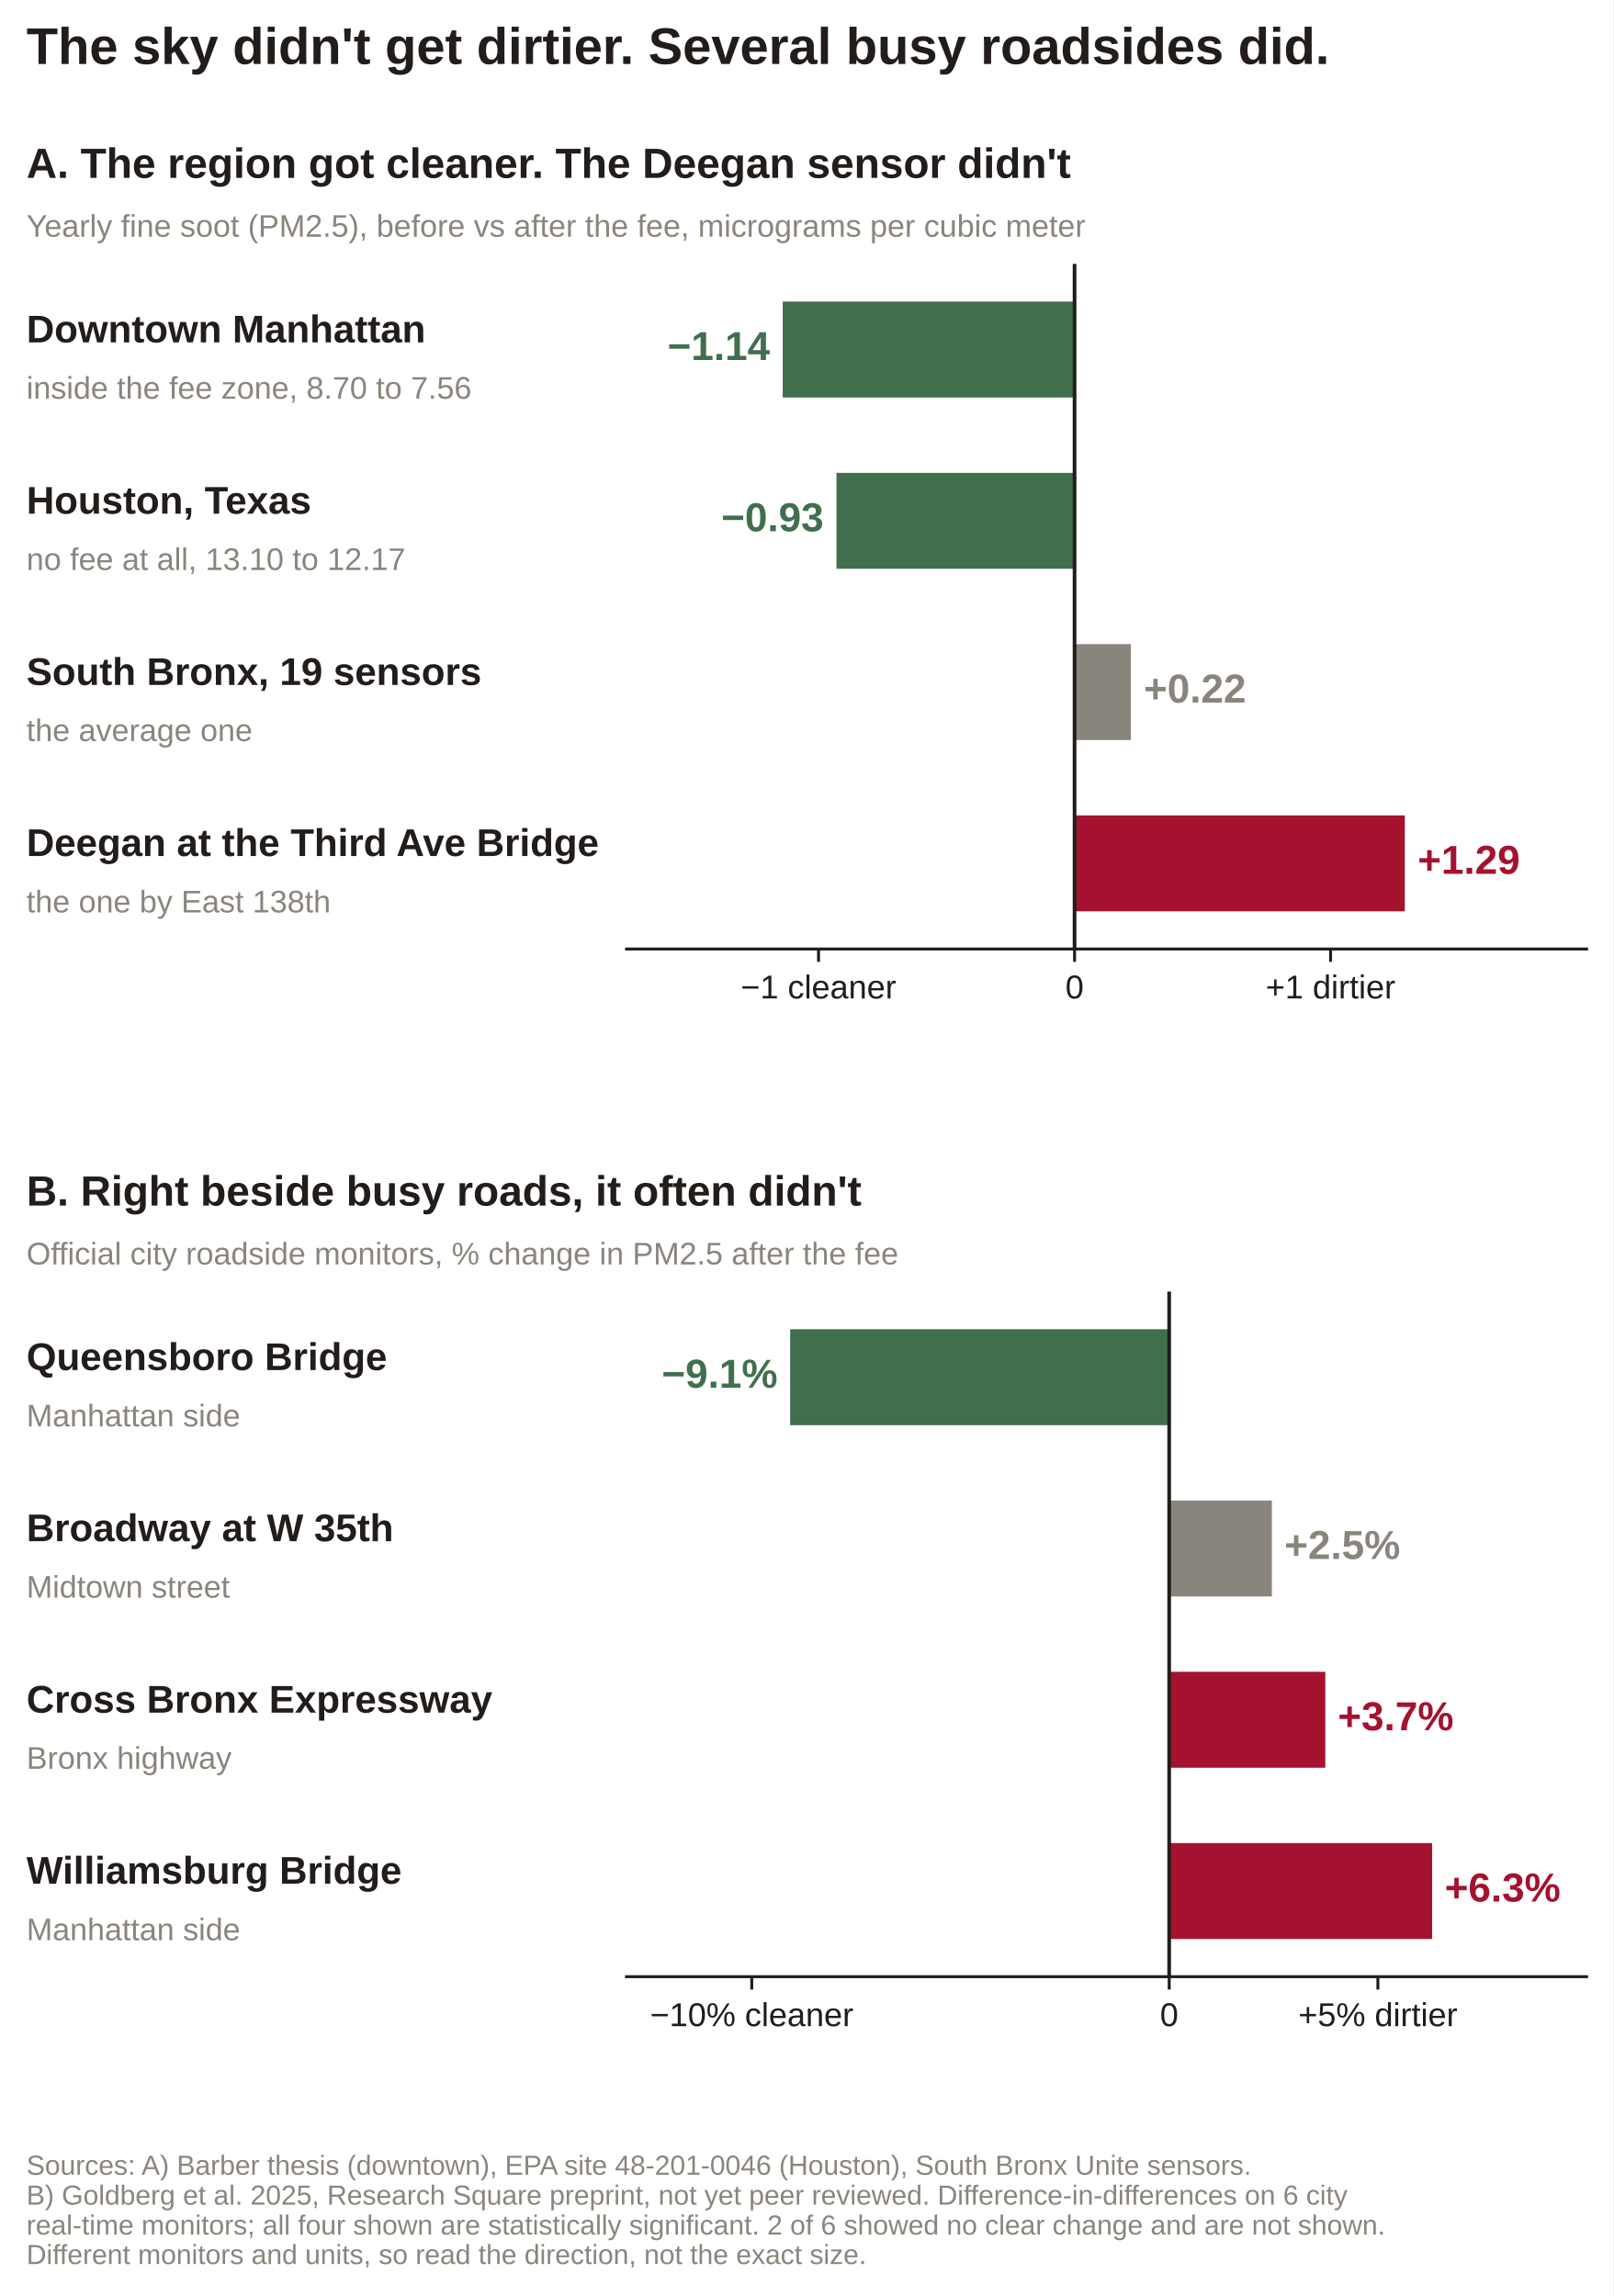
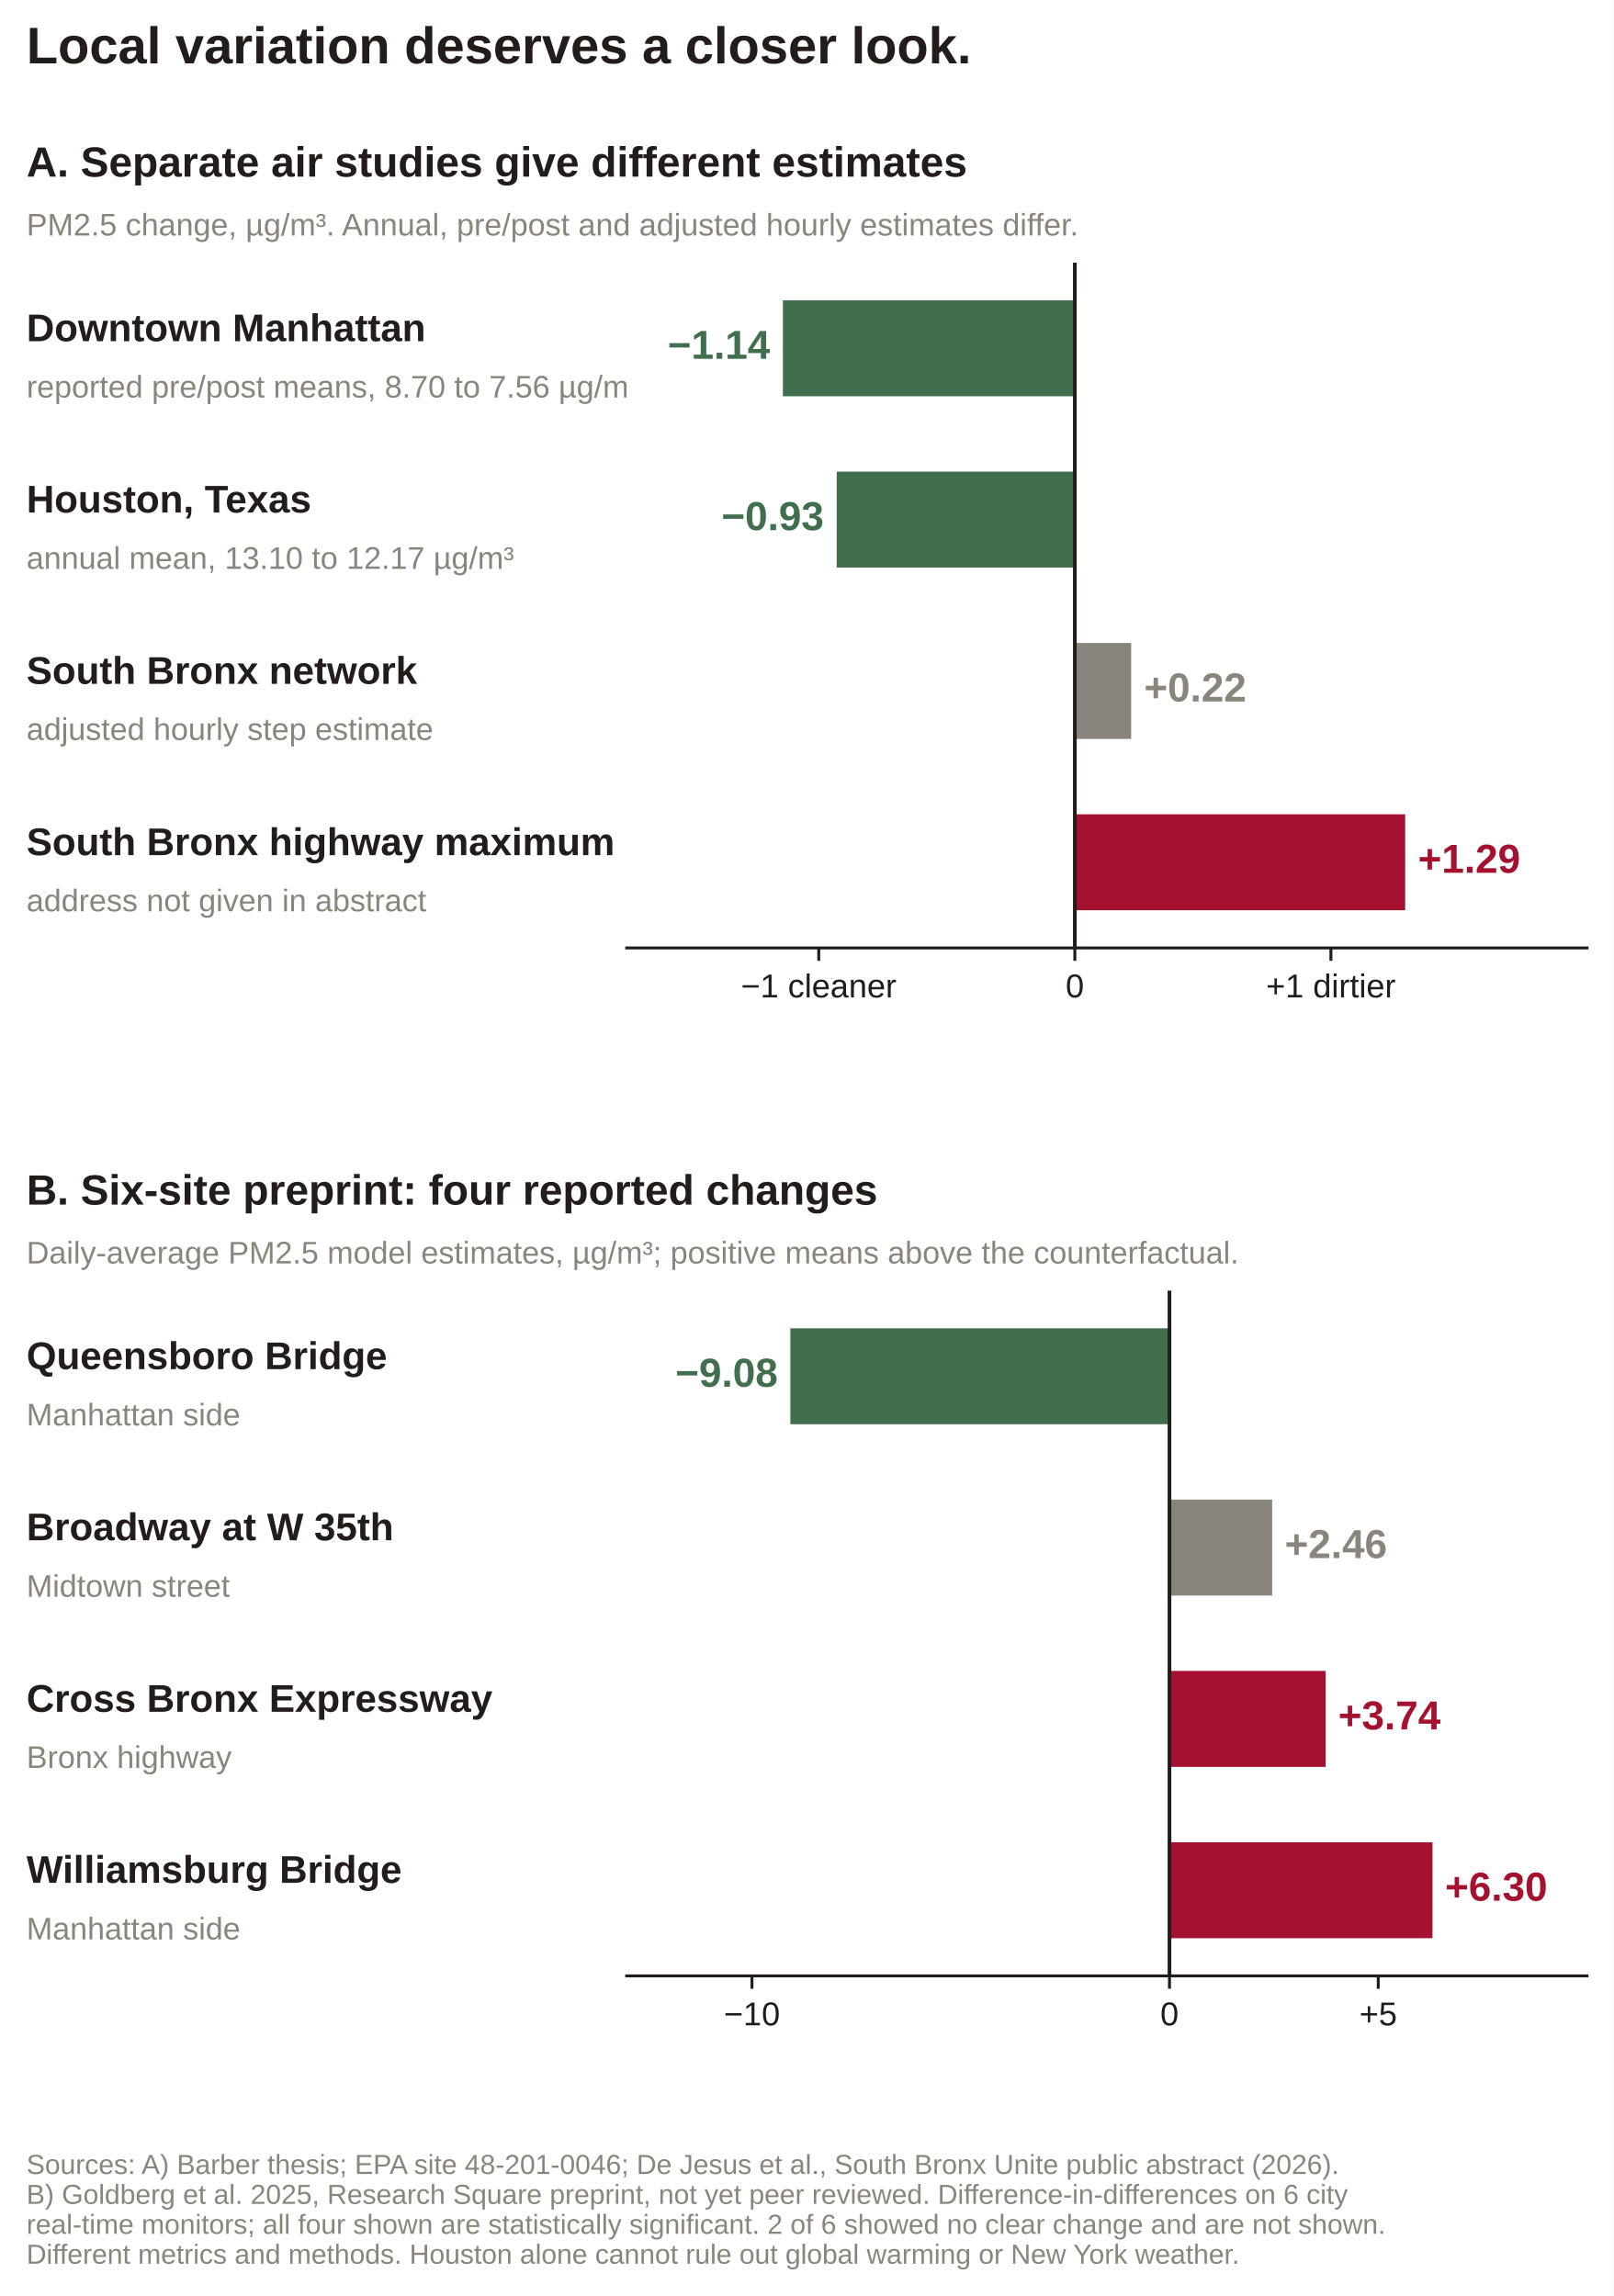
- <svg xmlns="http://www.w3.org/2000/svg" xmlns:xlink="http://www.w3.org/1999/xlink" width="438.48pt" height="624.258pt" viewBox="0 0 438.48 624.258" version="1.1">
+ <svg xmlns="http://www.w3.org/2000/svg" xmlns:xlink="http://www.w3.org/1999/xlink" width="438.48pt" height="624.101pt" viewBox="0 0 438.48 624.101" version="1.1">
  <defs>
    <style type="text/css">*{stroke-linejoin: round; stroke-linecap: butt}</style>
  </defs>
  <g id="figure_1">
    <g id="patch_1">
-       <path d="M 0 624.258  L 438.48 624.258  L 438.48 0  L 0 0  z " style="fill: #ffffff" />
+       <path d="M 0 624.101 L 438.48 624.101 L 438.48 0 L 0 0 z " style="fill: #ffffff" />
    </g>
    <g id="axes_1">
      <g id="text_1">
-         <text style="font-weight: 700; font-size: 10.5px; font-family: 'Arial', 'DejaVu Sans', sans-serif; text-anchor: start; fill: #221d1a" x="7.2" y="93.096" transform="rotate(-0 7.2 93.09576)">Downtown Manhattan</text>
+         <text style="font-weight: 700; font-size: 10.5px; font-family: 'Arial', 'DejaVu Sans', sans-serif; text-anchor: start; fill: #221d1a" x="7.2" y="92.741" transform="rotate(-0 7.2 92.74139)">Downtown Manhattan</text>
      </g>
      <g id="text_2">
-         <text style="font-size: 8.5px; font-family: 'Arial', 'DejaVu Sans', sans-serif; text-anchor: start; fill: #8a857c" x="7.2" y="108.405" transform="rotate(-0 7.2 108.405)">inside the fee zone, 8.70 to 7.56</text>
+         <text style="font-size: 8.5px; font-family: 'Arial', 'DejaVu Sans', sans-serif; text-anchor: start; fill: #8a857c" x="7.2" y="108.053" transform="rotate(-0 7.2 108.0526)">reported pre/post means, 8.70 to 7.56 µg/m³</text>
      </g>
      <g id="text_3">
-         <text style="font-weight: 700; font-size: 10.5px; font-family: 'Arial', 'DejaVu Sans', sans-serif; text-anchor: start; fill: #221d1a" x="7.2" y="139.665" transform="rotate(-0 7.2 139.6654)">Houston, Texas</text>
+         <text style="font-weight: 700; font-size: 10.5px; font-family: 'Arial', 'DejaVu Sans', sans-serif; text-anchor: start; fill: #221d1a" x="7.2" y="139.311" transform="rotate(-0 7.2 139.311)">Houston, Texas</text>
      </g>
      <g id="text_4">
-         <text style="font-size: 8.5px; font-family: 'Arial', 'DejaVu Sans', sans-serif; text-anchor: start; fill: #8a857c" x="7.2" y="154.975" transform="rotate(-0 7.2 154.9746)">no fee at all, 13.10 to 12.17</text>
+         <text style="font-size: 8.5px; font-family: 'Arial', 'DejaVu Sans', sans-serif; text-anchor: start; fill: #8a857c" x="7.2" y="154.622" transform="rotate(-0 7.2 154.6222)">annual mean, 13.10 to 12.17 µg/m³</text>
      </g>
      <g id="text_5">
-         <text style="font-weight: 700; font-size: 10.5px; font-family: 'Arial', 'DejaVu Sans', sans-serif; text-anchor: start; fill: #221d1a" x="7.2" y="186.235" transform="rotate(-0 7.2 186.235)">South Bronx, 19 sensors</text>
+         <text style="font-weight: 700; font-size: 10.5px; font-family: 'Arial', 'DejaVu Sans', sans-serif; text-anchor: start; fill: #221d1a" x="7.2" y="185.881" transform="rotate(-0 7.2 185.8806)">South Bronx network</text>
      </g>
      <g id="text_6">
-         <text style="font-size: 8.5px; font-family: 'Arial', 'DejaVu Sans', sans-serif; text-anchor: start; fill: #8a857c" x="7.2" y="201.494" transform="rotate(-0 7.2 201.4944)">the average one</text>
+         <text style="font-size: 8.5px; font-family: 'Arial', 'DejaVu Sans', sans-serif; text-anchor: start; fill: #8a857c" x="7.2" y="201.14" transform="rotate(-0 7.2 201.14)">adjusted hourly step estimate</text>
      </g>
      <g id="text_7">
-         <text style="font-weight: 700; font-size: 10.5px; font-family: 'Arial', 'DejaVu Sans', sans-serif; text-anchor: start; fill: #221d1a" x="7.2" y="232.736" transform="rotate(-0 7.2 232.7357)">Deegan at the Third Ave Bridge</text>
+         <text style="font-weight: 700; font-size: 10.5px; font-family: 'Arial', 'DejaVu Sans', sans-serif; text-anchor: start; fill: #221d1a" x="7.2" y="232.445" transform="rotate(-0 7.2 232.4453)">South Bronx highway maximum</text>
      </g>
      <g id="text_8">
-         <text style="font-size: 8.5px; font-family: 'Arial', 'DejaVu Sans', sans-serif; text-anchor: start; fill: #8a857c" x="7.2" y="248.077" transform="rotate(-0 7.2 248.0766)">the one by East 138th</text>
+         <text style="font-size: 8.5px; font-family: 'Arial', 'DejaVu Sans', sans-serif; text-anchor: start; fill: #8a857c" x="7.2" y="247.71" transform="rotate(-0 7.2 247.7096)">address not given in abstract</text>
      </g>
      <g id="text_9">
-         <text style="font-weight: 700; font-size: 11.5px; font-family: 'Arial', 'DejaVu Sans', sans-serif; text-anchor: start; fill: #221d1a" x="7.2" y="48.369" transform="rotate(-0 7.2 48.36941)">A. The region got cleaner. The Deegan sensor didn't</text>
+         <text style="font-weight: 700; font-size: 11.5px; font-family: 'Arial', 'DejaVu Sans', sans-serif; text-anchor: start; fill: #221d1a" x="7.2" y="48.015" transform="rotate(-0 7.2 48.01504)">A. Separate air studies give different estimates</text>
      </g>
      <g id="text_10">
-         <text style="font-size: 8.5px; font-family: 'Arial', 'DejaVu Sans', sans-serif; text-anchor: start; fill: #8a857c" x="7.2" y="64.369" transform="rotate(-0 7.2 64.36879)">Yearly fine soot (PM2.5), before vs after the fee, micrograms per cubic meter</text>
+         <text style="font-size: 8.5px; font-family: 'Arial', 'DejaVu Sans', sans-serif; text-anchor: start; fill: #8a857c" x="7.2" y="64.014" transform="rotate(-0 7.2 64.01441)">PM2.5 change, µg/m³. Annual, pre/post and adjusted hourly estimates differ.</text>
      </g>
    </g>
    <g id="axes_2">
      <g id="patch_2">
-         <path d="M 170.308 258.025  L 431.28 258.025  L 431.28 71.746  L 170.308 71.746  z " style="fill: #ffffff" />
+         <path d="M 170.308 257.67 L 431.28 257.67 L 431.28 71.392 L 170.308 71.392 z " style="fill: #ffffff" />
      </g>
      <g id="patch_3">
-         <path d="M 292.095 81.991  L 212.759 81.991  L 212.759 108.07  L 292.095 108.07  z " clip-path="url(#pca0a748f3f)" style="fill: #416f4e" />
+         <path d="M 292.095 81.637 L 212.759 81.637 L 212.759 107.716 L 292.095 107.716 z " clip-path="url(#p5296fd2ce3)" style="fill: #416f4e" />
      </g>
      <g id="patch_4">
-         <path d="M 292.095 128.561  L 227.374 128.561  L 227.374 154.64  L 292.095 154.64  z " clip-path="url(#pca0a748f3f)" style="fill: #416f4e" />
+         <path d="M 292.095 128.207 L 227.374 128.207 L 227.374 154.286 L 292.095 154.286 z " clip-path="url(#p5296fd2ce3)" style="fill: #416f4e" />
      </g>
      <g id="patch_5">
-         <path d="M 292.095 175.131  L 307.405 175.131  L 307.405 201.21  L 292.095 201.21  z " clip-path="url(#pca0a748f3f)" style="fill: #8a857c" />
+         <path d="M 292.095 174.776 L 307.405 174.776 L 307.405 200.855 L 292.095 200.855 z " clip-path="url(#p5296fd2ce3)" style="fill: #8a857c" />
      </g>
      <g id="patch_6">
-         <path d="M 292.095 221.7  L 381.869 221.7  L 381.869 247.779  L 292.095 247.779  z " clip-path="url(#pca0a748f3f)" style="fill: #a4122f" />
+         <path d="M 292.095 221.346 L 381.869 221.346 L 381.869 247.425 L 292.095 247.425 z " clip-path="url(#p5296fd2ce3)" style="fill: #a4122f" />
      </g>
      <g id="matplotlib.axis_1">
        <g id="xtick_1">
          <g id="line2d_1">
            <defs>
-               <path id="mcb8f98c89c" d="M 0 0  L 0 3.5  " style="stroke: #221d1a; stroke-width: 0.8" />
+               <path id="maca04f5b9d" d="M 0 0 L 0 3.5 " style="stroke: #221d1a; stroke-width: 0.8" />
            </defs>
            <g>
-               <use xlink:href="#mcb8f98c89c" x="222.502" y="258.025" style="fill: #221d1a; stroke: #221d1a; stroke-width: 0.8" />
+               <use xlink:href="#maca04f5b9d" x="222.502" y="257.67" style="fill: #221d1a; stroke: #221d1a; stroke-width: 0.8" />
            </g>
          </g>
          <g id="text_11">
-             <text style="font-size: 9px; font-family: 'Arial', 'DejaVu Sans', sans-serif; text-anchor: middle; fill: #221d1a" x="222.502" y="271.467" transform="rotate(-0 222.5022 271.4666)">−1 cleaner</text>
+             <text style="font-size: 9px; font-family: 'Arial', 'DejaVu Sans', sans-serif; text-anchor: middle; fill: #221d1a" x="222.502" y="271.112" transform="rotate(-0 222.5022 271.1122)">−1 cleaner</text>
          </g>
        </g>
        <g id="xtick_2">
          <g id="line2d_2">
            <g>
-               <use xlink:href="#mcb8f98c89c" x="292.095" y="258.025" style="fill: #221d1a; stroke: #221d1a; stroke-width: 0.8" />
+               <use xlink:href="#maca04f5b9d" x="292.095" y="257.67" style="fill: #221d1a; stroke: #221d1a; stroke-width: 0.8" />
            </g>
          </g>
          <g id="text_12">
-             <text style="font-size: 9px; font-family: 'Arial', 'DejaVu Sans', sans-serif; text-anchor: middle; fill: #221d1a" x="292.095" y="271.467" transform="rotate(-0 292.0948 271.4666)">0</text>
+             <text style="font-size: 9px; font-family: 'Arial', 'DejaVu Sans', sans-serif; text-anchor: middle; fill: #221d1a" x="292.095" y="271.112" transform="rotate(-0 292.0948 271.1122)">0</text>
          </g>
        </g>
        <g id="xtick_3">
          <g id="line2d_3">
            <g>
-               <use xlink:href="#mcb8f98c89c" x="361.687" y="258.025" style="fill: #221d1a; stroke: #221d1a; stroke-width: 0.8" />
+               <use xlink:href="#maca04f5b9d" x="361.687" y="257.67" style="fill: #221d1a; stroke: #221d1a; stroke-width: 0.8" />
            </g>
          </g>
          <g id="text_13">
-             <text style="font-size: 9px; font-family: 'Arial', 'DejaVu Sans', sans-serif; text-anchor: middle; fill: #221d1a" x="361.687" y="271.467" transform="rotate(-0 361.6874 271.4666)">+1 dirtier</text>
+             <text style="font-size: 9px; font-family: 'Arial', 'DejaVu Sans', sans-serif; text-anchor: middle; fill: #221d1a" x="361.687" y="271.112" transform="rotate(-0 361.6874 271.1122)">+1 dirtier</text>
          </g>
        </g>
      </g>
      <g id="matplotlib.axis_2" />
      <g id="line2d_4">
-         <path d="M 292.095 258.025  L 292.095 71.746  " clip-path="url(#pca0a748f3f)" style="fill: none; stroke: #221d1a; stroke-linecap: square" />
+         <path d="M 292.095 257.67 L 292.095 71.392 " clip-path="url(#p5296fd2ce3)" style="fill: none; stroke: #221d1a; stroke-linecap: square" />
      </g>
      <g id="patch_7">
-         <path d="M 170.308 258.025  L 431.28 258.025  " style="fill: none; stroke: #221d1a; stroke-width: 0.8; stroke-linejoin: miter; stroke-linecap: square" />
+         <path d="M 170.308 257.67 L 431.28 257.67 " style="fill: none; stroke: #221d1a; stroke-width: 0.8; stroke-linejoin: miter; stroke-linecap: square" />
      </g>
      <g id="text_14">
-         <text style="font-weight: 700; font-size: 11px; font-family: 'Arial', 'DejaVu Sans', sans-serif; text-anchor: end; fill: #416f4e" x="209.28" y="97.882" transform="rotate(-0 209.2796 97.88233)">−1.14</text>
+         <text style="font-weight: 700; font-size: 11px; font-family: 'Arial', 'DejaVu Sans', sans-serif; text-anchor: end; fill: #416f4e" x="209.28" y="97.528" transform="rotate(-0 209.2796 97.52796)">−1.14</text>
      </g>
      <g id="text_15">
-         <text style="font-weight: 700; font-size: 11px; font-family: 'Arial', 'DejaVu Sans', sans-serif; text-anchor: end; fill: #416f4e" x="223.894" y="144.452" transform="rotate(-0 223.894 144.4519)">−0.93</text>
+         <text style="font-weight: 700; font-size: 11px; font-family: 'Arial', 'DejaVu Sans', sans-serif; text-anchor: end; fill: #416f4e" x="223.894" y="144.098" transform="rotate(-0 223.894 144.0976)">−0.93</text>
      </g>
      <g id="text_16">
-         <text style="font-weight: 700; font-size: 11px; font-family: 'Arial', 'DejaVu Sans', sans-serif; text-anchor: start; fill: #8a857c" x="310.885" y="191.022" transform="rotate(-0 310.8848 191.0215)">+0.22</text>
+         <text style="font-weight: 700; font-size: 11px; font-family: 'Arial', 'DejaVu Sans', sans-serif; text-anchor: start; fill: #8a857c" x="310.885" y="190.667" transform="rotate(-0 310.8848 190.6672)">+0.22</text>
      </g>
      <g id="text_17">
-         <text style="font-weight: 700; font-size: 11px; font-family: 'Arial', 'DejaVu Sans', sans-serif; text-anchor: start; fill: #a4122f" x="385.349" y="237.591" transform="rotate(-0 385.3489 237.5911)">+1.29</text>
+         <text style="font-weight: 700; font-size: 11px; font-family: 'Arial', 'DejaVu Sans', sans-serif; text-anchor: start; fill: #a4122f" x="385.349" y="237.237" transform="rotate(-0 385.3489 237.2368)">+1.29</text>
      </g>
    </g>
    <g id="axes_3">
      <g id="text_18">
-         <text style="font-weight: 700; font-size: 10.5px; font-family: 'Arial', 'DejaVu Sans', sans-serif; text-anchor: start; fill: #221d1a" x="7.2" y="372.508" transform="rotate(-0 7.2 372.5084)">Queensboro Bridge</text>
+         <text style="font-weight: 700; font-size: 10.5px; font-family: 'Arial', 'DejaVu Sans', sans-serif; text-anchor: start; fill: #221d1a" x="7.2" y="372.154" transform="rotate(-0 7.2 372.1541)">Queensboro Bridge</text>
      </g>
      <g id="text_19">
-         <text style="font-size: 8.5px; font-family: 'Arial', 'DejaVu Sans', sans-serif; text-anchor: start; fill: #8a857c" x="7.2" y="387.823" transform="rotate(-0 7.2 387.8226)">Manhattan side</text>
+         <text style="font-size: 8.5px; font-family: 'Arial', 'DejaVu Sans', sans-serif; text-anchor: start; fill: #8a857c" x="7.2" y="387.468" transform="rotate(-0 7.2 387.4682)">Manhattan side</text>
      </g>
      <g id="text_20">
-         <text style="font-weight: 700; font-size: 10.5px; font-family: 'Arial', 'DejaVu Sans', sans-serif; text-anchor: start; fill: #221d1a" x="7.2" y="419.03" transform="rotate(-0 7.2 419.0296)">Broadway at W 35th</text>
+         <text style="font-weight: 700; font-size: 10.5px; font-family: 'Arial', 'DejaVu Sans', sans-serif; text-anchor: start; fill: #221d1a" x="7.2" y="418.675" transform="rotate(-0 7.2 418.6753)">Broadway at W 35th</text>
      </g>
      <g id="text_21">
-         <text style="font-size: 8.5px; font-family: 'Arial', 'DejaVu Sans', sans-serif; text-anchor: start; fill: #8a857c" x="7.2" y="434.392" transform="rotate(-0 7.2 434.3922)">Midtown street</text>
+         <text style="font-size: 8.5px; font-family: 'Arial', 'DejaVu Sans', sans-serif; text-anchor: start; fill: #8a857c" x="7.2" y="434.038" transform="rotate(-0 7.2 434.0378)">Midtown street</text>
      </g>
      <g id="text_22">
-         <text style="font-weight: 700; font-size: 10.5px; font-family: 'Arial', 'DejaVu Sans', sans-serif; text-anchor: start; fill: #221d1a" x="7.2" y="465.648" transform="rotate(-0 7.2 465.6476)">Cross Bronx Expressway</text>
+         <text style="font-weight: 700; font-size: 10.5px; font-family: 'Arial', 'DejaVu Sans', sans-serif; text-anchor: start; fill: #221d1a" x="7.2" y="465.293" transform="rotate(-0 7.2 465.2933)">Cross Bronx Expressway</text>
      </g>
      <g id="text_23">
-         <text style="font-size: 8.5px; font-family: 'Arial', 'DejaVu Sans', sans-serif; text-anchor: start; fill: #8a857c" x="7.2" y="480.912" transform="rotate(-0 7.2 480.912)">Bronx highway</text>
+         <text style="font-size: 8.5px; font-family: 'Arial', 'DejaVu Sans', sans-serif; text-anchor: start; fill: #8a857c" x="7.2" y="480.558" transform="rotate(-0 7.2 480.5576)">Bronx highway</text>
      </g>
      <g id="text_24">
-         <text style="font-weight: 700; font-size: 10.5px; font-family: 'Arial', 'DejaVu Sans', sans-serif; text-anchor: start; fill: #221d1a" x="7.2" y="512.153" transform="rotate(-0 7.2 512.1533)">Williamsburg Bridge</text>
+         <text style="font-weight: 700; font-size: 10.5px; font-family: 'Arial', 'DejaVu Sans', sans-serif; text-anchor: start; fill: #221d1a" x="7.2" y="511.799" transform="rotate(-0 7.2 511.7989)">Williamsburg Bridge</text>
      </g>
      <g id="text_25">
-         <text style="font-size: 8.5px; font-family: 'Arial', 'DejaVu Sans', sans-serif; text-anchor: start; fill: #8a857c" x="7.2" y="527.531" transform="rotate(-0 7.2 527.5314)">Manhattan side</text>
+         <text style="font-size: 8.5px; font-family: 'Arial', 'DejaVu Sans', sans-serif; text-anchor: start; fill: #8a857c" x="7.2" y="527.177" transform="rotate(-0 7.2 527.177)">Manhattan side</text>
      </g>
      <g id="text_26">
-         <text style="font-weight: 700; font-size: 11.5px; font-family: 'Arial', 'DejaVu Sans', sans-serif; text-anchor: start; fill: #221d1a" x="7.2" y="327.787" transform="rotate(-0 7.2 327.787)">B. Right beside busy roads, it often didn't</text>
+         <text style="font-weight: 700; font-size: 11.5px; font-family: 'Arial', 'DejaVu Sans', sans-serif; text-anchor: start; fill: #221d1a" x="7.2" y="327.433" transform="rotate(-0 7.2 327.4326)">B. Six-site preprint: four reported changes</text>
      </g>
      <g id="text_27">
-         <text style="font-size: 8.5px; font-family: 'Arial', 'DejaVu Sans', sans-serif; text-anchor: start; fill: #8a857c" x="7.2" y="343.786" transform="rotate(-0 7.2 343.7864)">Official city roadside monitors, % change in PM2.5 after the fee</text>
+         <text style="font-size: 8.5px; font-family: 'Arial', 'DejaVu Sans', sans-serif; text-anchor: start; fill: #8a857c" x="7.2" y="343.432" transform="rotate(-0 7.2 343.432)">Daily-average PM2.5 model estimates, µg/m³; positive means above the counterfactual.</text>
      </g>
    </g>
    <g id="axes_4">
      <g id="patch_8">
-         <path d="M 170.308 537.442  L 431.28 537.442  L 431.28 351.164  L 170.308 351.164  z " style="fill: #ffffff" />
+         <path d="M 170.308 537.088 L 431.28 537.088 L 431.28 350.809 L 170.308 350.809 z " style="fill: #ffffff" />
      </g>
      <g id="patch_9">
-         <path d="M 317.814 361.409  L 214.786 361.409  L 214.786 387.488  L 317.814 387.488  z " clip-path="url(#p6b27dd83a8)" style="fill: #416f4e" />
+         <path d="M 317.814 361.055 L 214.786 361.055 L 214.786 387.134 L 317.814 387.134 z " clip-path="url(#p7c1c5c0d16)" style="fill: #416f4e" />
      </g>
      <g id="patch_10">
-         <path d="M 317.814 407.979  L 345.726 407.979  L 345.726 434.058  L 317.814 434.058  z " clip-path="url(#p6b27dd83a8)" style="fill: #8a857c" />
+         <path d="M 317.814 407.624 L 345.726 407.624 L 345.726 433.703 L 317.814 433.703 z " clip-path="url(#p7c1c5c0d16)" style="fill: #8a857c" />
      </g>
      <g id="patch_11">
-         <path d="M 317.814 454.548  L 360.25 454.548  L 360.25 480.627  L 317.814 480.627  z " clip-path="url(#p6b27dd83a8)" style="fill: #a4122f" />
+         <path d="M 317.814 454.194 L 360.25 454.194 L 360.25 480.273 L 317.814 480.273 z " clip-path="url(#p7c1c5c0d16)" style="fill: #a4122f" />
      </g>
      <g id="patch_12">
-         <path d="M 317.814 501.118  L 389.297 501.118  L 389.297 527.197  L 317.814 527.197  z " clip-path="url(#p6b27dd83a8)" style="fill: #a4122f" />
+         <path d="M 317.814 500.763 L 389.297 500.763 L 389.297 526.842 L 317.814 526.842 z " clip-path="url(#p7c1c5c0d16)" style="fill: #a4122f" />
      </g>
      <g id="matplotlib.axis_3">
        <g id="xtick_4">
          <g id="line2d_5">
            <g>
-               <use xlink:href="#mcb8f98c89c" x="204.348" y="537.442" style="fill: #221d1a; stroke: #221d1a; stroke-width: 0.8" />
+               <use xlink:href="#maca04f5b9d" x="204.348" y="537.088" style="fill: #221d1a; stroke: #221d1a; stroke-width: 0.8" />
            </g>
          </g>
          <g id="text_28">
-             <text style="font-size: 9px; font-family: 'Arial', 'DejaVu Sans', sans-serif; text-anchor: middle; fill: #221d1a" x="204.348" y="550.884" transform="rotate(-0 204.3476 550.8842)">−10% cleaner</text>
+             <text style="font-size: 9px; font-family: 'Arial', 'DejaVu Sans', sans-serif; text-anchor: middle; fill: #221d1a" x="204.348" y="550.53" transform="rotate(-0 204.3476 550.5298)">−10</text>
          </g>
        </g>
        <g id="xtick_5">
          <g id="line2d_6">
            <g>
-               <use xlink:href="#mcb8f98c89c" x="317.814" y="537.442" style="fill: #221d1a; stroke: #221d1a; stroke-width: 0.8" />
+               <use xlink:href="#maca04f5b9d" x="317.814" y="537.088" style="fill: #221d1a; stroke: #221d1a; stroke-width: 0.8" />
            </g>
          </g>
          <g id="text_29">
-             <text style="font-size: 9px; font-family: 'Arial', 'DejaVu Sans', sans-serif; text-anchor: middle; fill: #221d1a" x="317.814" y="550.884" transform="rotate(-0 317.8138 550.8842)">0</text>
+             <text style="font-size: 9px; font-family: 'Arial', 'DejaVu Sans', sans-serif; text-anchor: middle; fill: #221d1a" x="317.814" y="550.53" transform="rotate(-0 317.8138 550.5298)">0</text>
          </g>
        </g>
        <g id="xtick_6">
          <g id="line2d_7">
            <g>
-               <use xlink:href="#mcb8f98c89c" x="374.547" y="537.442" style="fill: #221d1a; stroke: #221d1a; stroke-width: 0.8" />
+               <use xlink:href="#maca04f5b9d" x="374.547" y="537.088" style="fill: #221d1a; stroke: #221d1a; stroke-width: 0.8" />
            </g>
          </g>
          <g id="text_30">
-             <text style="font-size: 9px; font-family: 'Arial', 'DejaVu Sans', sans-serif; text-anchor: middle; fill: #221d1a" x="374.547" y="550.884" transform="rotate(-0 374.5469 550.8842)">+5% dirtier</text>
+             <text style="font-size: 9px; font-family: 'Arial', 'DejaVu Sans', sans-serif; text-anchor: middle; fill: #221d1a" x="374.547" y="550.53" transform="rotate(-0 374.5469 550.5298)">+5</text>
          </g>
        </g>
      </g>
      <g id="matplotlib.axis_4" />
      <g id="line2d_8">
-         <path d="M 317.814 537.442  L 317.814 351.164  " clip-path="url(#p6b27dd83a8)" style="fill: none; stroke: #221d1a; stroke-linecap: square" />
+         <path d="M 317.814 537.088 L 317.814 350.809 " clip-path="url(#p7c1c5c0d16)" style="fill: none; stroke: #221d1a; stroke-linecap: square" />
      </g>
      <g id="patch_13">
-         <path d="M 170.308 537.442  L 431.28 537.442  " style="fill: none; stroke: #221d1a; stroke-width: 0.8; stroke-linejoin: miter; stroke-linecap: square" />
+         <path d="M 170.308 537.088 L 431.28 537.088 " style="fill: none; stroke: #221d1a; stroke-width: 0.8; stroke-linejoin: miter; stroke-linecap: square" />
      </g>
      <g id="text_31">
-         <text style="font-weight: 700; font-size: 11px; font-family: 'Arial', 'DejaVu Sans', sans-serif; text-anchor: end; fill: #416f4e" x="211.382" y="377.3" transform="rotate(-0 211.3825 377.2999)">−9.1%</text>
+         <text style="font-weight: 700; font-size: 11px; font-family: 'Arial', 'DejaVu Sans', sans-serif; text-anchor: end; fill: #416f4e" x="211.382" y="376.946" transform="rotate(-0 211.3825 376.9456)">−9.08</text>
      </g>
      <g id="text_32">
-         <text style="font-weight: 700; font-size: 11px; font-family: 'Arial', 'DejaVu Sans', sans-serif; text-anchor: start; fill: #8a857c" x="349.13" y="423.87" transform="rotate(-0 349.1305 423.8695)">+2.5%</text>
+         <text style="font-weight: 700; font-size: 11px; font-family: 'Arial', 'DejaVu Sans', sans-serif; text-anchor: start; fill: #8a857c" x="349.13" y="423.515" transform="rotate(-0 349.1305 423.5152)">+2.46</text>
      </g>
      <g id="text_33">
-         <text style="font-weight: 700; font-size: 11px; font-family: 'Arial', 'DejaVu Sans', sans-serif; text-anchor: start; fill: #a4122f" x="363.654" y="470.439" transform="rotate(-0 363.6541 470.4391)">+3.7%</text>
+         <text style="font-weight: 700; font-size: 11px; font-family: 'Arial', 'DejaVu Sans', sans-serif; text-anchor: start; fill: #a4122f" x="363.654" y="470.085" transform="rotate(-0 363.6541 470.0848)">+3.74</text>
      </g>
      <g id="text_34">
-         <text style="font-weight: 700; font-size: 11px; font-family: 'Arial', 'DejaVu Sans', sans-serif; text-anchor: start; fill: #a4122f" x="392.701" y="517.009" transform="rotate(-0 392.7015 517.0087)">+6.3%</text>
+         <text style="font-weight: 700; font-size: 11px; font-family: 'Arial', 'DejaVu Sans', sans-serif; text-anchor: start; fill: #a4122f" x="392.701" y="516.654" transform="rotate(-0 392.7015 516.6544)">+6.30</text>
      </g>
    </g>
    <g id="text_35">
-       <text style="font-weight: 700; font-size: 14px; font-family: 'Arial', 'DejaVu Sans', sans-serif; text-anchor: start; fill: #221d1a" x="7.2" y="17.392" transform="rotate(-0 7.2 17.39156)">The sky didn't get dirtier. Several busy roadsides did.</text>
+       <text style="font-weight: 700; font-size: 14px; font-family: 'Arial', 'DejaVu Sans', sans-serif; text-anchor: start; fill: #221d1a" x="7.2" y="17.221" transform="rotate(-0 7.2 17.22094)">Local variation deserves a closer look.</text>
    </g>
    <g id="text_36">
-       <text style="font-size: 7.5px; font-family: 'Arial', 'DejaVu Sans', sans-serif; fill: #8a857c" transform="translate(7.2 591.2859)">Sources: A) Barber thesis (downtown), EPA site 48-201-0046 (Houston), South Bronx Unite sensors.</text>
-       <text style="font-size: 7.5px; font-family: 'Arial', 'DejaVu Sans', sans-serif; fill: #8a857c" transform="translate(7.2 599.4161)">B) Goldberg et al. 2025, Research Square preprint, not yet peer reviewed. Difference-in-differences on 6 city</text>
-       <text style="font-size: 7.5px; font-family: 'Arial', 'DejaVu Sans', sans-serif; fill: #8a857c" transform="translate(7.2 607.5464)">real-time monitors; all four shown are statistically significant. 2 of 6 showed no clear change and are not shown.</text>
-       <text style="font-size: 7.5px; font-family: 'Arial', 'DejaVu Sans', sans-serif; fill: #8a857c" transform="translate(7.2 615.5669)">Different monitors and units, so read the direction, not the exact size.</text>
+       <text style="font-size: 7.5px; font-family: 'Arial', 'DejaVu Sans', sans-serif; fill: #8a857c" transform="translate(7.2 590.9315)">Sources: A) Barber thesis; EPA site 48-201-0046; De Jesus et al., South Bronx Unite public abstract (2026).</text>
+       <text style="font-size: 7.5px; font-family: 'Arial', 'DejaVu Sans', sans-serif; fill: #8a857c" transform="translate(7.2 599.0617)">B) Goldberg et al. 2025, Research Square preprint, not yet peer reviewed. Difference-in-differences on 6 city</text>
+       <text style="font-size: 7.5px; font-family: 'Arial', 'DejaVu Sans', sans-serif; fill: #8a857c" transform="translate(7.2 607.192)">real-time monitors; all four shown are statistically significant. 2 of 6 showed no clear change and are not shown.</text>
+       <text style="font-size: 7.5px; font-family: 'Arial', 'DejaVu Sans', sans-serif; fill: #8a857c" transform="translate(7.2 615.3222)">Different metrics and methods. Houston alone cannot rule out global warming or New York weather.</text>
    </g>
  </g>
  <defs>
-     <clipPath id="pca0a748f3f">
-       <rect x="170.308" y="71.746" width="260.972" height="186.278" />
+     <clipPath id="p5296fd2ce3">
+       <rect x="170.308" y="71.392" width="260.972" height="186.278" />
    </clipPath>
-     <clipPath id="p6b27dd83a8">
-       <rect x="170.308" y="351.164" width="260.972" height="186.278" />
+     <clipPath id="p7c1c5c0d16">
+       <rect x="170.308" y="350.809" width="260.972" height="186.278" />
    </clipPath>
  </defs>
</svg>
